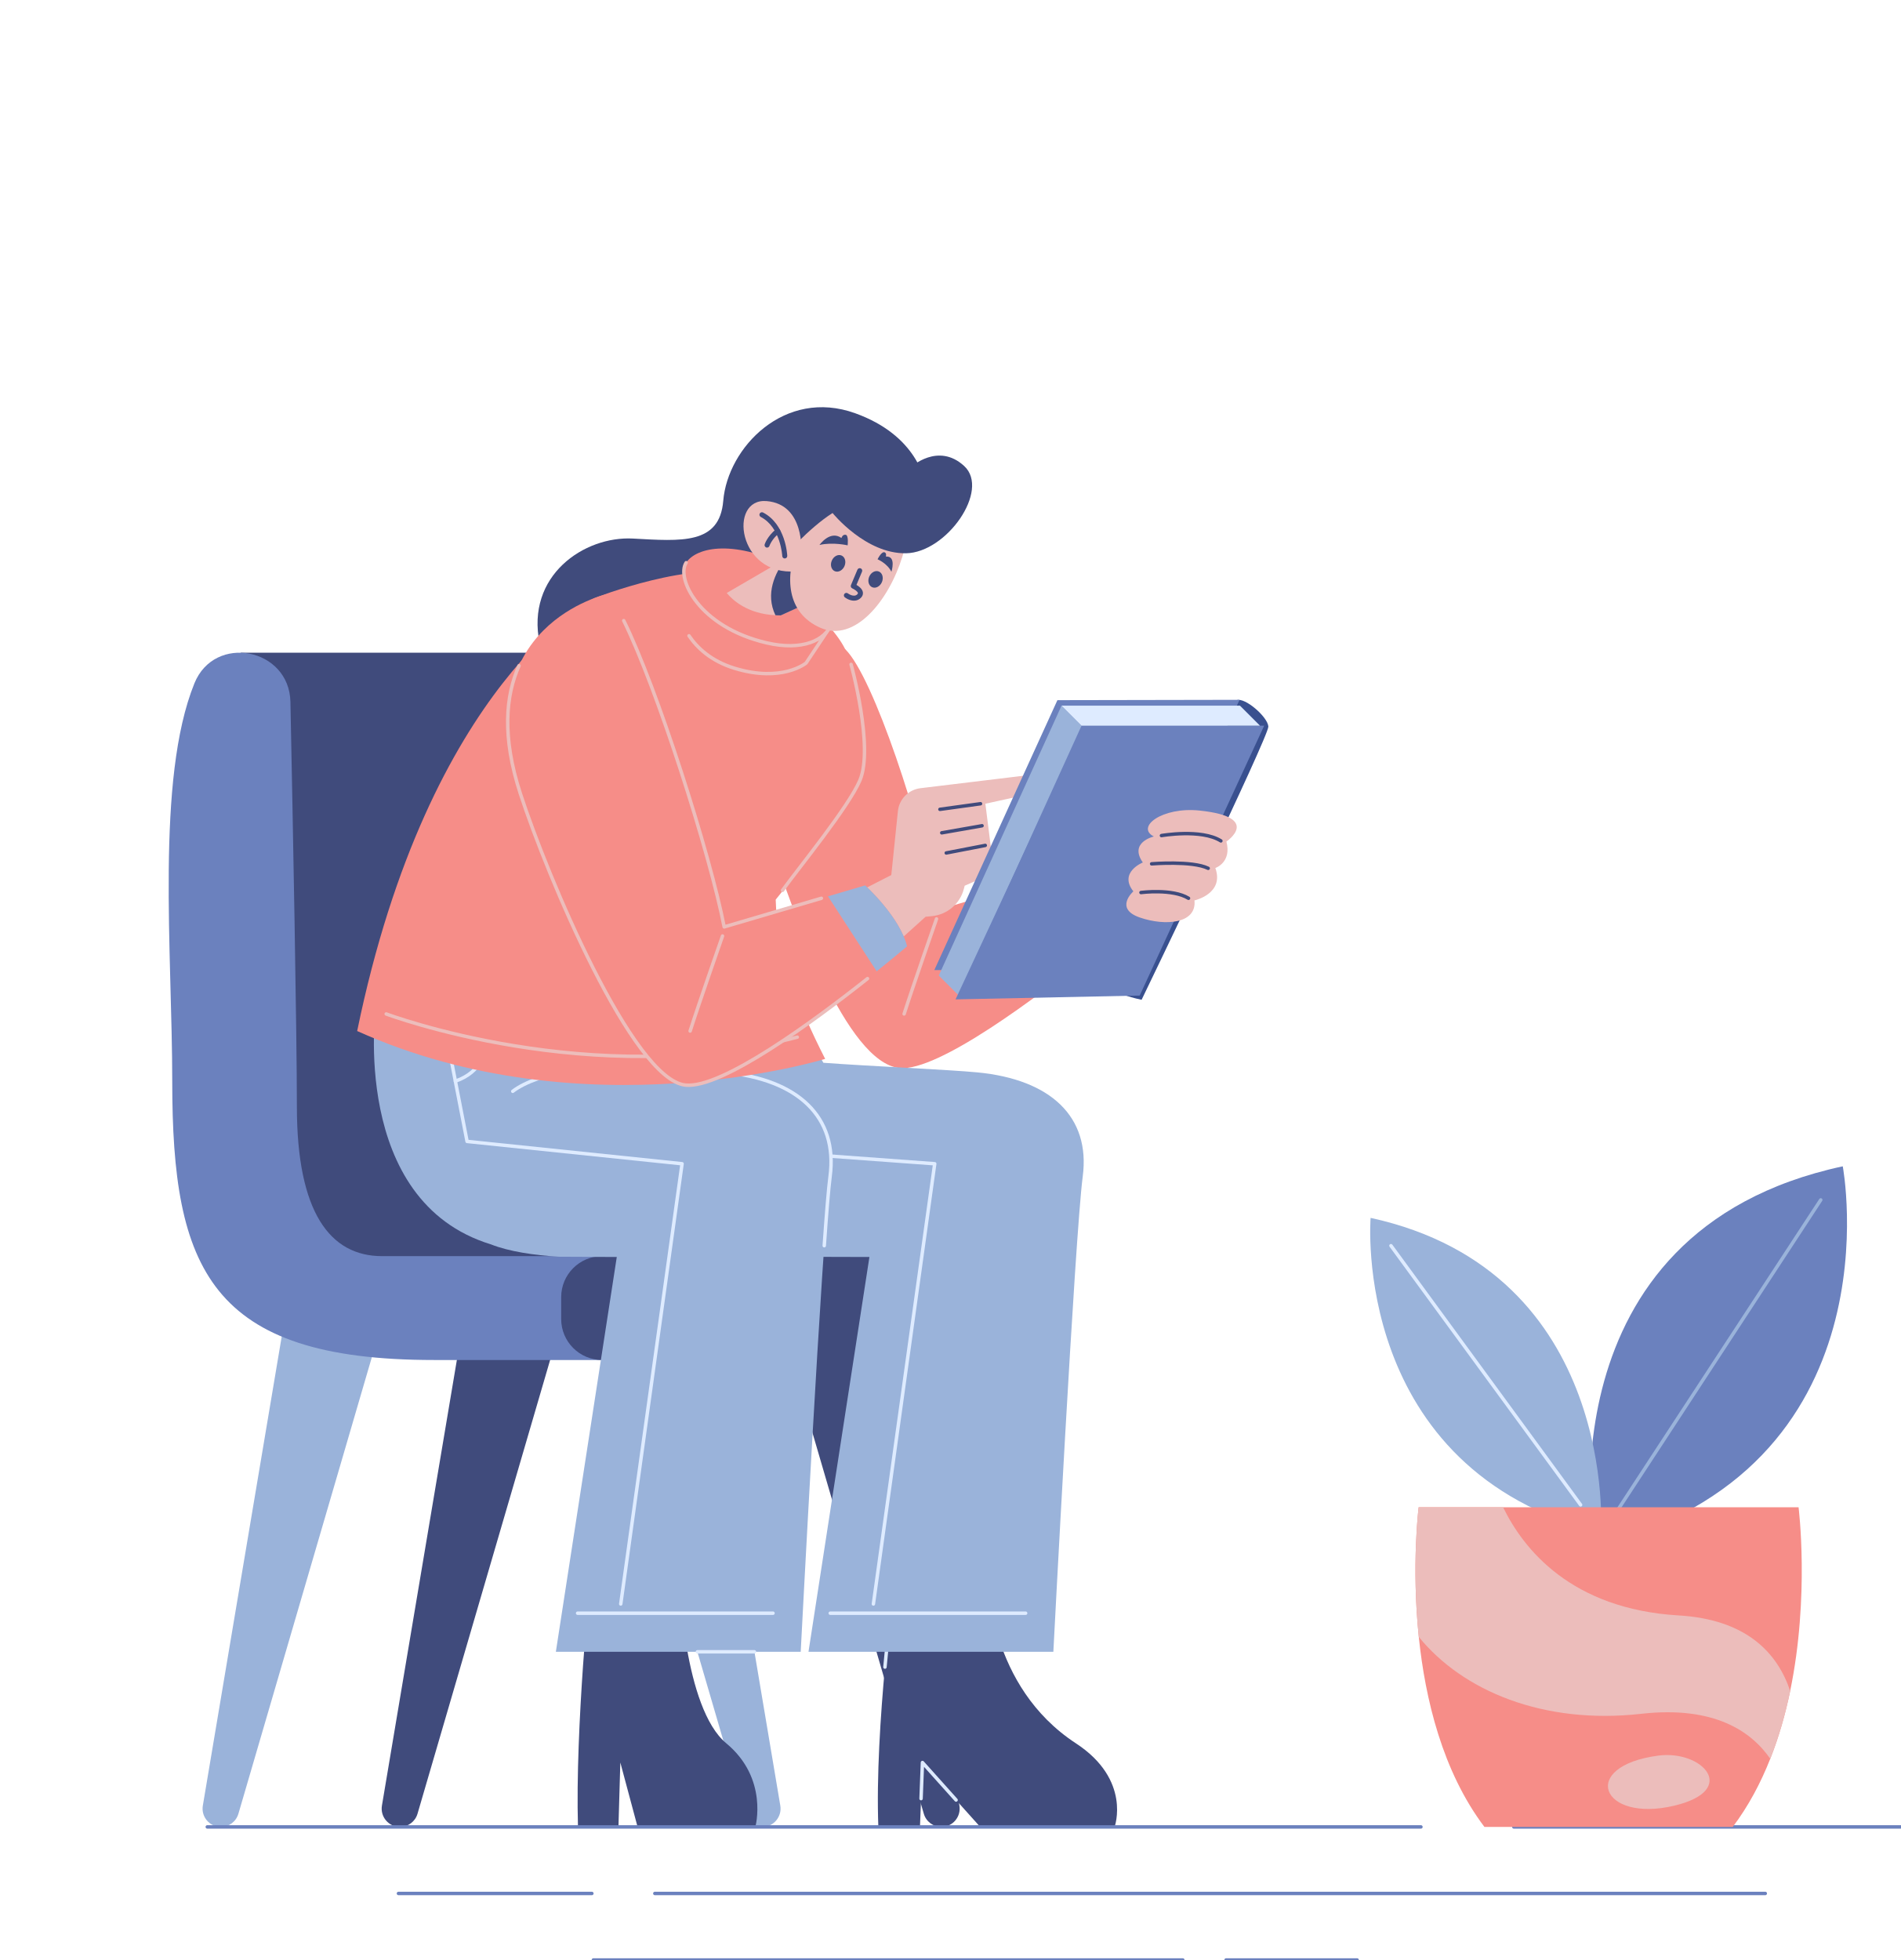
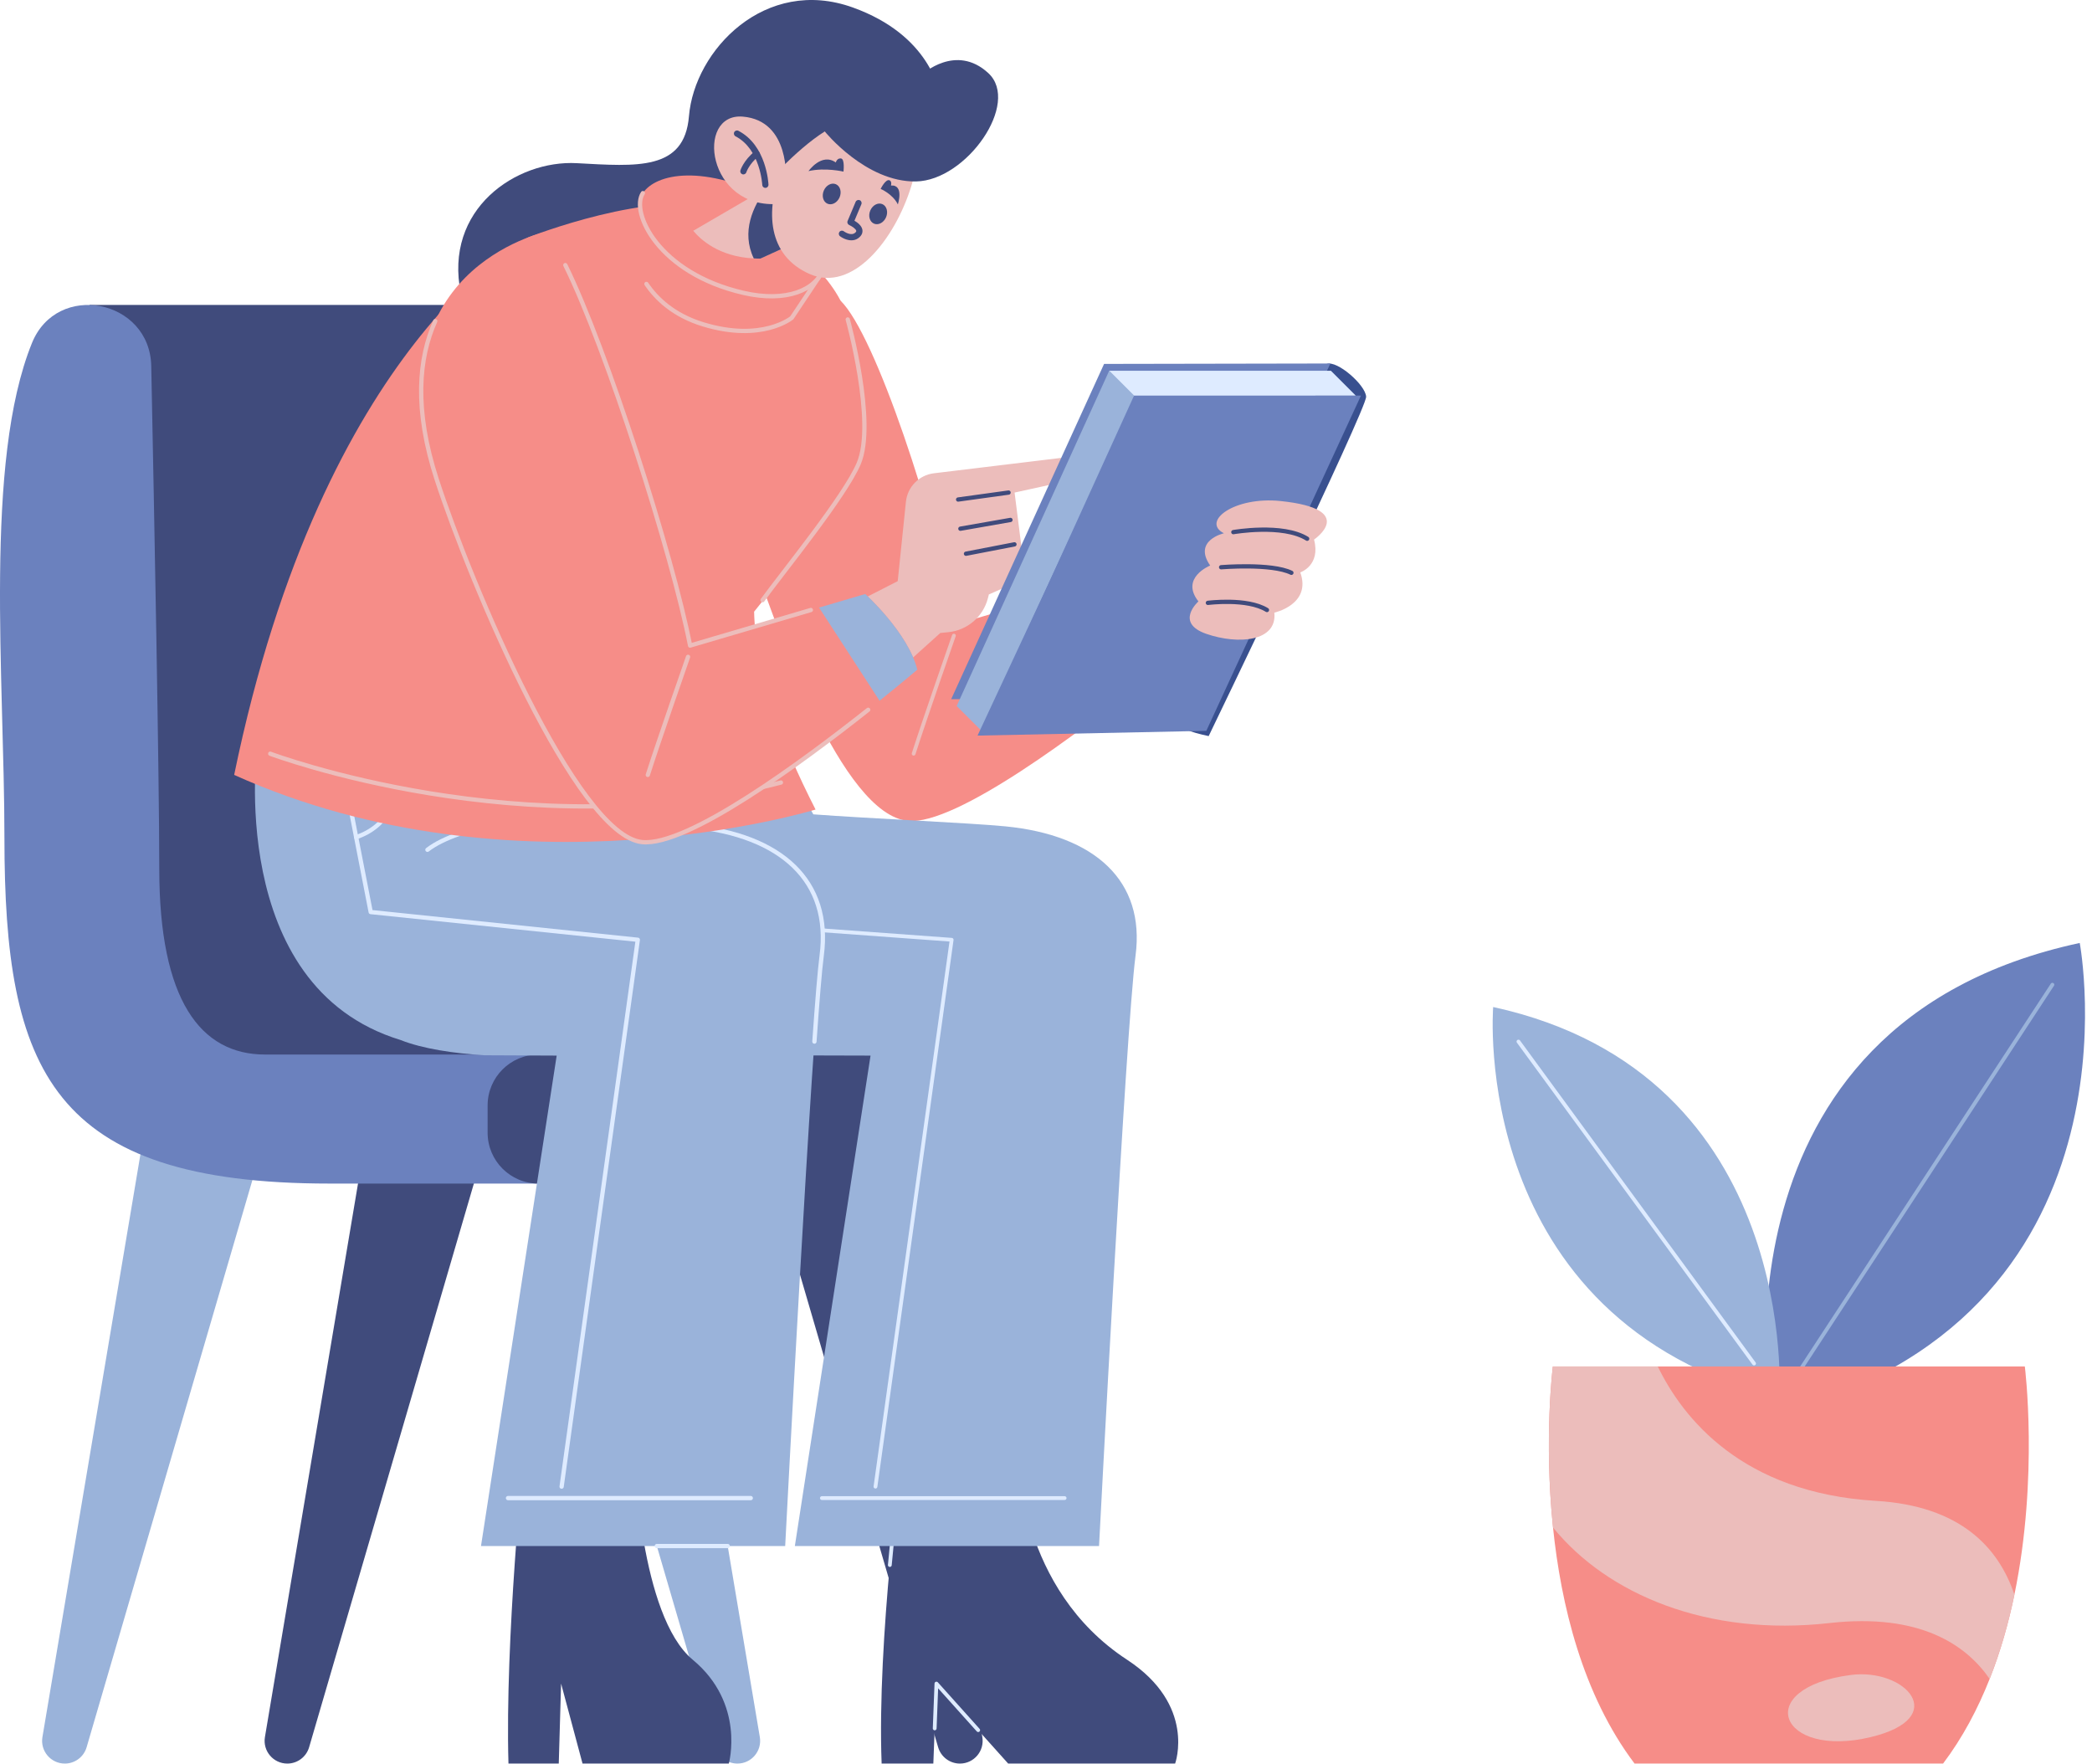
- <svg xmlns="http://www.w3.org/2000/svg" viewBox="-22.393 -68.192 551.096 568.192">
-   <path style="fill: rgb(57, 80, 143);" d="M 336.166 134.78 C 333.504 135.734 299.934 217.527 299.934 217.475 C 299.934 217.423 299.479 219.722 308.584 221.64 C 308.584 221.64 345.496 145.193 345.332 142.428 C 345.168 139.663 338.573 133.917 336.166 134.78 Z">
+ <svg xmlns="http://www.w3.org/2000/svg" viewBox="-22.393 35.429 551.096 464.571">
+   <path style="fill: rgb(57, 80, 143);" d="M 327.141 131.292 C 324.137 132.369 286.243 224.696 286.243 224.637 C 286.243 224.578 285.73 227.173 296.007 229.338 C 296.007 229.338 337.673 143.046 337.488 139.925 C 337.303 136.804 329.858 130.318 327.141 131.292 Z">
    </path>
-   <path class="st0" d="M 246.351 74.757 C 246.351 74.757 246.346 74.514 246.297 74.075 C 245.954 70.971 243.459 58.056 225.552 51.605 C 205.109 44.242 188.573 61.53 187.294 76.995 C 186.241 89.726 175.185 88.698 161.111 87.932 C 147.037 87.167 129.974 98.618 134.073 118.366 C 138.172 138.114 193.009 168.772 204.915 153.458 C 216.822 138.144 211.942 118.798 220.028 105.732 L 246.351 74.757 Z" style="fill: rgb(64, 75, 124);" />
-   <path class="st1" d="M 199.795 173.092 C 207.748 197.294 223.113 239.873 238.391 241.421 C 249.618 242.562 279.005 220.321 293.811 208.435 C 299.177 204.136 302.629 201.185 302.629 201.185 C 300.471 192.546 290.472 183.527 290.472 183.527 L 279.698 186.695 L 249.6 195.56 C 244.733 170.446 230.89 128.028 222.667 120.016 C 222.667 120.016 191.831 148.888 199.795 173.092 Z" style="fill: rgb(246, 141, 136);" />
-   <path class="st2" d="M 249.124 198.192 C 249.124 198.192 242.225 217.91 239.73 225.746" style="fill: none; stroke: rgb(236, 189, 187); stroke-linecap: round; stroke-linejoin: round; stroke-miterlimit: 10;" />
-   <path class="st3" d="M 279.698 186.695 L 293.811 208.435 C 299.177 204.136 302.629 201.185 302.629 201.185 C 300.471 192.546 290.472 183.527 290.472 183.527 L 279.698 186.695 Z" style="fill: rgb(154, 179, 218);" />
-   <path class="st3" d="M 60.669 311.01 L 36.414 455.242 C 35.87 458.475 38.362 461.421 41.64 461.421 C 43.995 461.421 46.067 459.867 46.727 457.608 L 89.577 311.01 L 60.669 311.01 Z" style="fill: rgb(154, 179, 218);" />
-   <path class="st0" d="M 112.594 311.01 L 88.338 455.242 C 87.795 458.475 90.287 461.421 93.565 461.421 C 95.919 461.421 97.991 459.867 98.652 457.608 L 141.501 311.01 L 112.594 311.01 Z" style="fill: rgb(64, 75, 124);" />
-   <path class="st0" d="M 231.505 311.01 L 255.76 455.242 C 256.303 458.475 253.811 461.421 250.533 461.421 C 248.179 461.421 246.107 459.867 245.446 457.608 L 202.597 311.01 L 231.505 311.01 Z" style="fill: rgb(64, 75, 124);" />
-   <path class="st3" d="M 179.58 311.01 L 203.835 455.242 C 204.379 458.475 201.887 461.421 198.609 461.421 C 196.254 461.421 194.182 459.867 193.521 457.608 L 150.672 311.01 L 179.58 311.01 Z" style="fill: rgb(154, 179, 218);" />
-   <path class="st0" d="M 198.282 301.976 L 47.419 301.976 L 47.419 121.022 L 144.843 121.022 C 152.238 121.022 158.232 127.017 158.232 134.412 L 158.232 265.935 C 158.232 280.652 168.043 293.564 182.221 297.508 L 198.282 301.976 Z" style="fill: rgb(64, 75, 124);" />
-   <path class="st4" d="M 61.809 135.288 C 61.494 119.664 39.829 115.422 33.968 129.909 C 22.706 157.743 27.545 208.101 27.545 245.365 C 27.545 299.567 38.386 326.066 103.428 326.066 C 103.428 326.066 161.846 326.066 185.936 326.066 C 210.026 326.066 207.617 295.954 187.14 295.954 C 166.664 295.954 103.428 295.954 88.372 295.954 C 73.316 295.954 63.68 283.307 63.68 252.592 C 63.68 231.27 62.519 170.475 61.809 135.288 Z" style="fill: rgb(107, 129, 190);" />
-   <path class="st0" d="M 236.683 326.066 L 152.189 326.066 C 145.627 326.066 140.308 320.747 140.308 314.185 L 140.308 307.835 C 140.308 301.273 145.627 295.954 152.189 295.954 L 236.683 295.954 C 243.245 295.954 248.565 301.273 248.565 307.835 L 248.565 314.185 C 248.565 320.747 243.245 326.066 236.683 326.066 Z" style="fill: rgb(64, 75, 124);" />
-   <path class="st0" d="M 236.985 389.904 L 264.202 389.904 C 264.202 389.904 264.202 420.619 289.526 437.18 C 305.738 447.783 300.756 461.421 300.756 461.421 L 261.793 461.421 L 245.049 442.751 L 244.328 461.421 L 232.261 461.421 C 231.147 432.362 236.985 389.904 236.985 389.904 Z" style="fill: rgb(64, 75, 124);" />
-   <polyline class="st5" points="254.798 453.621 245.049 442.751 244.645 453.215" style="fill: none; stroke: rgb(222, 235, 255); stroke-linecap: round; stroke-linejoin: round; stroke-miterlimit: 10;" />
+   <path class="st0" d="M 225.759 63.539 C 225.759 63.539 225.754 63.264 225.699 62.769 C 225.311 59.265 222.495 44.687 202.282 37.405 C 179.206 29.094 160.54 48.608 159.097 66.065 C 157.908 80.436 145.428 79.275 129.542 78.411 C 113.655 77.547 94.395 90.473 99.022 112.764 C 103.648 135.055 165.548 169.662 178.987 152.375 C 192.428 135.089 186.919 113.252 196.046 98.503 L 225.759 63.539 Z" style="fill: rgb(64, 75, 124);" />
+   <path class="st1" d="M 173.208 174.538 C 182.185 201.857 199.529 249.92 216.774 251.667 C 229.447 252.955 262.619 227.849 279.332 214.433 C 285.389 209.58 289.285 206.249 289.285 206.249 C 286.849 196.497 275.563 186.317 275.563 186.317 L 263.401 189.893 L 229.427 199.9 C 223.933 171.551 208.307 123.67 199.025 114.627 C 199.025 114.627 164.218 147.217 173.208 174.538 Z" style="fill: rgb(246, 141, 136);" />
+   <path class="st2" d="M 228.89 202.871 C 228.89 202.871 221.102 225.128 218.286 233.973" style="fill: none; stroke: rgb(236, 189, 187); stroke-linecap: round; stroke-linejoin: round; stroke-miterlimit: 10;" />
+   <path class="st3" d="M 263.401 189.893 L 279.332 214.433 C 285.389 209.58 289.285 206.249 289.285 206.249 C 286.849 196.497 275.563 186.317 275.563 186.317 L 263.401 189.893 Z" style="fill: rgb(154, 179, 218);" />
+   <path class="st3" d="M 16.164 330.218 L -11.215 493.025 C -11.829 496.675 -9.016 500 -5.316 500 C -2.657 500 -0.318 498.246 0.427 495.696 L 48.795 330.218 L 16.164 330.218 Z" style="fill: rgb(154, 179, 218);" />
+   <path class="st0" d="M 74.776 330.218 L 47.396 493.025 C 46.784 496.675 49.596 500 53.297 500 C 55.954 500 58.293 498.246 59.039 495.696 L 107.406 330.218 L 74.776 330.218 Z" style="fill: rgb(64, 75, 124);" />
+   <path class="st0" d="M 209.001 330.218 L 236.38 493.025 C 236.993 496.675 234.18 500 230.48 500 C 227.823 500 225.484 498.246 224.738 495.696 L 176.371 330.218 L 209.001 330.218 Z" style="fill: rgb(64, 75, 124);" />
+   <path class="st3" d="M 150.389 330.218 L 177.768 493.025 C 178.382 496.675 175.569 500 171.869 500 C 169.211 500 166.872 498.246 166.126 495.696 L 117.758 330.218 L 150.389 330.218 Z" style="fill: rgb(154, 179, 218);" />
+   <path class="st0" d="M 171.5 320.021 L 1.208 320.021 L 1.208 115.762 L 111.179 115.762 C 119.526 115.762 126.292 122.529 126.292 130.877 L 126.292 279.338 C 126.292 295.95 137.366 310.525 153.37 314.977 L 171.5 320.021 Z" style="fill: rgb(64, 75, 124);" />
+   <path class="st4" d="M 17.451 131.865 C 17.095 114.229 -7.36 109.441 -13.976 125.794 C -26.688 157.212 -21.226 214.056 -21.226 256.119 C -21.226 317.301 -8.989 347.213 64.43 347.213 C 64.43 347.213 130.371 347.213 157.564 347.213 C 184.756 347.213 182.037 313.223 158.923 313.223 C 135.81 313.223 64.43 313.223 47.435 313.223 C 30.44 313.223 19.563 298.947 19.563 264.277 C 19.563 240.209 18.252 171.584 17.451 131.865 Z" style="fill: rgb(107, 129, 190);" />
+   <path class="st0" d="M 214.846 347.213 L 119.471 347.213 C 112.064 347.213 106.06 341.209 106.06 333.802 L 106.06 326.634 C 106.06 319.227 112.064 313.223 119.471 313.223 L 214.846 313.223 C 222.253 313.223 228.259 319.227 228.259 326.634 L 228.259 333.802 C 228.259 341.209 222.253 347.213 214.846 347.213 Z" style="fill: rgb(64, 75, 124);" />
+   <path class="st0" d="M 215.187 419.273 L 245.909 419.273 C 245.909 419.273 245.909 453.943 274.495 472.637 C 292.795 484.606 287.171 500 287.171 500 L 243.19 500 L 224.29 478.926 L 223.476 500 L 209.855 500 C 208.597 467.199 215.187 419.273 215.187 419.273 Z" style="fill: rgb(64, 75, 124);" />
+   <polyline class="st5" points="235.294 491.195 224.29 478.926 223.834 490.737" style="fill: none; stroke: rgb(222, 235, 255); stroke-linecap: round; stroke-linejoin: round; stroke-miterlimit: 10;" />
  <path class="st5" style="fill: none; stroke: rgb(222, 235, 255); stroke-linecap: round; stroke-linejoin: round; stroke-miterlimit: 10;" />
-   <path class="st5" d="M 234.175 415.086 C 235.503 400.678 236.985 389.904 236.985 389.904 L 264.202 389.904" style="fill: none; stroke: rgb(222, 235, 255); stroke-linecap: round; stroke-linejoin: round; stroke-miterlimit: 10;" />
-   <path class="st3" d="M 182.263 292.552 C 187.459 294.617 194.78 295.696 201.905 296.125 L 229.673 296.201 L 212.008 410.656 L 282.999 410.656 C 282.999 410.656 289.236 290.258 291.517 272.872 C 293.811 255.511 282.14 244.752 261.116 242.699 C 252.791 241.888 228.897 240.849 216.326 239.899 L 196.361 204.882 L 143.486 222.044 C 143.486 222.044 141.18 279.994 182.263 292.552 Z" style="fill: rgb(154, 179, 218);" />
-   <polyline class="st5" points="159.99 262.698 248.604 269.172 230.824 396.789" style="fill: none; stroke: rgb(222, 235, 255); stroke-linecap: round; stroke-linejoin: round; stroke-miterlimit: 10;" />
-   <line class="st5" x1="274.966" y1="399.465" x2="218.315" y2="399.465" style="fill: none; stroke: rgb(222, 235, 255); stroke-linecap: round; stroke-linejoin: round; stroke-miterlimit: 10;" />
-   <path class="st5" d="M 156.023 218.589 L 162.491 240.817 C 163.437 244.066 162.605 247.573 160.302 250.052 L 157.93 252.605" style="fill: none; stroke: rgb(222, 235, 255); stroke-linecap: round; stroke-linejoin: round; stroke-miterlimit: 10;" />
-   <path class="st0" d="M 148.722 389.904 L 174.618 389.904 C 174.618 389.904 175.823 426.942 188.169 437.18 C 200.515 447.419 196.6 461.421 196.6 461.421 L 162.46 461.421 L 157.454 442.751 L 156.913 461.421 L 145.175 461.421 C 144.339 432.362 148.722 389.904 148.722 389.904 Z" style="fill: rgb(64, 75, 124);" />
-   <path class="st3" d="M 119.96 292.552 C 125.155 294.617 132.477 295.696 139.602 296.125 L 156.427 296.201 L 138.762 410.656 L 209.752 410.656 C 209.752 410.656 215.99 290.258 218.271 272.872 C 220.565 255.511 208.893 244.752 187.87 242.699 C 179.545 241.888 166.594 240.849 154.023 239.899 L 148.029 222.044 L 86.58 223.544 C 86.58 223.544 78.876 279.994 119.96 292.552 Z" style="fill: rgb(154, 179, 218);" />
-   <g transform="matrix(1, 0, 0, 1, -22.39253, -68.19196)">
+   <path class="st5" d="M 212.015 447.698 C 213.514 431.434 215.187 419.273 215.187 419.273 L 245.909 419.273" style="fill: none; stroke: rgb(222, 235, 255); stroke-linecap: round; stroke-linejoin: round; stroke-miterlimit: 10;" />
+   <path class="st3" d="M 153.418 309.383 C 159.283 311.714 167.547 312.932 175.589 313.416 L 206.934 313.502 L 186.994 442.697 L 267.127 442.697 C 267.127 442.697 274.167 306.793 276.742 287.168 C 279.332 267.572 266.158 255.427 242.426 253.109 C 233.029 252.194 206.058 251.021 191.868 249.949 L 169.331 210.422 L 109.647 229.794 C 109.647 229.794 107.044 295.208 153.418 309.383 Z" style="fill: rgb(154, 179, 218);" />
+   <polyline class="st5" points="128.276 275.684 228.303 282.992 208.233 427.044" style="fill: none; stroke: rgb(222, 235, 255); stroke-linecap: round; stroke-linejoin: round; stroke-miterlimit: 10;" />
+   <line class="st5" x1="258.06" y1="430.065" x2="194.113" y2="430.065" style="fill: none; stroke: rgb(222, 235, 255); stroke-linecap: round; stroke-linejoin: round; stroke-miterlimit: 10;" />
+   <path class="st5" d="M 123.798 225.894 L 131.099 250.985 C 132.167 254.653 131.228 258.611 128.628 261.409 L 125.951 264.291" style="fill: none; stroke: rgb(222, 235, 255); stroke-linecap: round; stroke-linejoin: round; stroke-miterlimit: 10;" />
+   <path class="st0" d="M 115.557 419.273 L 144.788 419.273 C 144.788 419.273 146.148 461.081 160.084 472.637 C 174.02 484.195 169.601 500 169.601 500 L 131.064 500 L 125.414 478.926 L 124.803 500 L 111.553 500 C 110.61 467.199 115.557 419.273 115.557 419.273 Z" style="fill: rgb(64, 75, 124);" />
+   <path class="st3" d="M 83.091 309.383 C 88.955 311.714 97.22 312.932 105.263 313.416 L 124.254 313.502 L 104.314 442.697 L 184.447 442.697 C 184.447 442.697 191.488 306.793 194.063 287.168 C 196.653 267.572 183.477 255.427 159.747 253.109 C 150.35 252.194 135.731 251.021 121.541 249.949 L 114.775 229.794 L 45.412 231.488 C 45.412 231.488 36.716 295.208 83.091 309.383 Z" style="fill: rgb(154, 179, 218);" />
+   <g transform="matrix(1.128787, 0, 0, 1.128787, -77.59511, -97.82014)" style="">
    <path class="st5" d="M238.968,361.12c0.664-9.465,1.254-16.69,1.695-20.056 c2.294-17.361-9.377-28.12-30.401-30.173" style="fill: none; stroke: rgb(222, 235, 255); stroke-linecap: round; stroke-linejoin: round; stroke-miterlimit: 10;" />
  </g>
-   <g transform="matrix(1, 0, 0, 1, -22.39253, -68.19196)">
+   <g transform="matrix(1.128787, 0, 0, 1.128787, -77.59511, -97.82014)" style="">
    <path class="st5" d="M140.543,287.904c0,0,6.611,20.326-8.521,25.52" style="fill: none; stroke: rgb(222, 235, 255); stroke-linecap: round; stroke-linejoin: round; stroke-miterlimit: 10;" />
    <path class="st5" d="M174.94,308.682c0,0-18.686,1.807-26.281,7.679" style="fill: none; stroke: rgb(222, 235, 255); stroke-linecap: round; stroke-linejoin: round; stroke-miterlimit: 10;" />
    <polyline class="st5" points="127.062,287.904 135.418,330.89 197.75,337.364 179.971,464.981 &#10;&#09;&#09;&#09;&#09;&#09;&#09;&#09;" style="fill: none; stroke: rgb(222, 235, 255); stroke-linecap: round; stroke-linejoin: round; stroke-miterlimit: 10;" />
    <line class="st5" x1="224.112" y1="467.657" x2="167.462" y2="467.657" style="fill: none; stroke: rgb(222, 235, 255); stroke-linecap: round; stroke-linejoin: round; stroke-miterlimit: 10;" />
    <line class="st5" x1="202.191" y1="478.848" x2="218.73" y2="478.848" style="fill: none; stroke: rgb(222, 235, 255); stroke-linecap: round; stroke-linejoin: round; stroke-miterlimit: 10;" />
  </g>
-   <g transform="matrix(1, 0, 0, 1, -22.39253, -68.19196)">
+   <g transform="matrix(1.128787, 0, 0, 1.128787, -77.59511, -97.82014)" style="">
    <g>
      <path class="st1" d="M103.552,298.889c20.906-101.552,68.698-125.479,68.698-125.479 s29.54-11.613,44.307-6.394c27.442,9.699,30.19,25.584,30.19,25.584 s6.646,24.008,2.559,33.628c-4.087,9.62-24.412,34.569-24.412,34.569 c0.349,14.683,6.225,30.248,14.34,46.171 C239.233,306.968,169.315,328.509,103.552,298.889z" style="fill: rgb(246, 141, 136);" />
      <g>
        <path class="st2" d="M199.761,184.308c2.294,3.393,6.315,7.314,13.222,9.425 c13.814,4.222,20.712-1.522,20.712-1.522l6.246-9.368" style="fill: none; stroke: rgb(236, 189, 187); stroke-linecap: round; stroke-linejoin: round; stroke-miterlimit: 10;" />
        <path class="st1" d="M230.372,165.072c-17.456-9.105-28.497-6.422-31.436-1.958 s3.579,18.66,23.401,23.263C242.158,190.98,249.335,174.963,230.372,165.072z" style="fill: rgb(246, 141, 136);" />
        <path class="st2" d="M198.936,163.114c-2.939,4.464,3.579,18.66,23.401,23.263 c10.189,2.366,17.036-0.716,18.71-5.614" style="fill: none; stroke: rgb(236, 189, 187); stroke-linecap: round; stroke-linejoin: round; stroke-miterlimit: 10;" />
      </g>
      <path class="st2" d="M111.969,293.939c0,0,59.592,22.422,119.185,6.726" style="fill: none; stroke: rgb(236, 189, 187); stroke-linecap: round; stroke-linejoin: round; stroke-miterlimit: 10;" />
      <path class="st2" d="M246.747,192.6c0,0,6.646,24.008,2.559,33.628 c-3.259,7.67-17.616,25.238-22.439,31.874" style="fill: none; stroke: rgb(236, 189, 187); stroke-linecap: round; stroke-linejoin: round; stroke-miterlimit: 10;" />
    </g>
  </g>
  <g transform="matrix(1, 0, 0, 1, -22.39253, -68.19196)" />
-   <g transform="matrix(1, 0, 0, 1, -22.39253, -68.19196)">
-     <g>
-       <g>
-         <line class="st6" x1="438.89" y1="529.613" x2="551.096" y2="529.613" style="fill: none; stroke: rgb(107, 129, 190); stroke-linecap: round; stroke-linejoin: round; stroke-miterlimit: 10;" />
-         <line class="st6" x1="60.098" y1="529.613" x2="411.961" y2="529.613" style="fill: none; stroke: rgb(107, 129, 190); stroke-linecap: round; stroke-linejoin: round; stroke-miterlimit: 10;" />
-       </g>
-       <g>
-         <line class="st6" x1="171.594" y1="548.902" x2="115.522" y2="548.902" style="fill: none; stroke: rgb(107, 129, 190); stroke-linecap: round; stroke-linejoin: round; stroke-miterlimit: 10;" />
-         <line class="st6" x1="511.797" y1="548.902" x2="189.852" y2="548.902" style="fill: none; stroke: rgb(107, 129, 190); stroke-linecap: round; stroke-linejoin: round; stroke-miterlimit: 10;" />
-       </g>
-       <g>
-         <line class="st6" x1="355.466" y1="568.192" x2="393.468" y2="568.192" style="fill: none; stroke: rgb(107, 129, 190); stroke-linecap: round; stroke-linejoin: round; stroke-miterlimit: 10;" />
-         <line class="st6" x1="172.032" y1="568.192" x2="342.925" y2="568.192" style="fill: none; stroke: rgb(107, 129, 190); stroke-linecap: round; stroke-linejoin: round; stroke-miterlimit: 10;" />
-       </g>
-     </g>
-   </g>
-   <g transform="matrix(1, 0, 0, 1, -22.39253, -68.19196)">
+   <g transform="matrix(1.128787, 0, 0, 1.128787, -77.59511, -97.82014)" style="">
    <path class="st8" d="M235.714,174.132l-9.34,4.26 c-0.54,0.01-1.05-0.01-1.56-0.04c-8.12-0.39-12.44-4.42-14.12-6.45 l17.13-9.97l5.86-3.4L235.714,174.132z" style="fill: rgb(236, 189, 187);" />
    <path class="st0" d="M235.714,174.132l-9.34,4.26 c-0.54,0.01-1.05-0.01-1.56-0.04c-2.96-6.2-0.21-12.18,3.01-16.42 l5.86-3.4L235.714,174.132z" style="fill: rgb(64, 75, 124);" />
  </g>
-   <g transform="matrix(1, 0, 0, 1, -22.39253, -68.19196)">
+   <g transform="matrix(1.128787, 0, 0, 1.128787, -77.59511, -97.82014)" style="">
    <path class="st8" d="M249.656,137.938c-13.582,2.328-31.606,35.391-11.769,44.07 C257.724,190.687,277.326,133.196,249.656,137.938z" style="fill: rgb(236, 189, 187);" />
    <path class="st0" d="M226.959,161.808c0,0,7.341-8.608,14.424-13.089 c0,0,9.552,11.877,21.308,11.671c11.756-0.206,24.437-18.296,16.858-25.286 c-7.578-6.99-15.426,0.296-15.426,0.296S229.484,111.137,226.959,161.808z" style="fill: rgb(64, 75, 124);" />
    <g>
      <path class="st8" d="M232.303,160.181c0,0,1.128-13.983-10.047-14.919 c-11.175-0.936-8.406,21.846,8.576,20.356L232.303,160.181z" style="fill: rgb(236, 189, 187);" />
      <g>
        <g>
          <path class="st0" d="M227.288,161.856c-0.274-0.093-0.477-0.348-0.491-0.654 c-0.004-0.084-0.438-8.332-6.231-11.341 c-0.356-0.184-0.494-0.622-0.31-0.977c0.185-0.357,0.624-0.493,0.977-0.31 c6.545,3.398,6.997,12.191,7.013,12.564c0.017,0.4-0.293,0.738-0.693,0.755 C227.461,161.898,227.371,161.884,227.288,161.856z" style="fill: rgb(64, 75, 124);" />
        </g>
        <g>
          <path class="st0" d="M222.155,158.711c-0.37-0.126-0.575-0.524-0.459-0.9 c0.03-0.094,0.749-2.34,3.336-4.439c0.311-0.253,0.769-0.206,1.02,0.106 c0.253,0.311,0.205,0.767-0.106,1.02c-2.224,1.805-2.859,3.728-2.865,3.747 c-0.122,0.38-0.529,0.592-0.909,0.472 C222.167,158.715,222.161,158.713,222.155,158.711z" style="fill: rgb(64, 75, 124);" />
        </g>
      </g>
    </g>
  </g>
-   <g transform="matrix(1, 0, 0, 1, -22.39253, -68.19196)" style="">
+   <g transform="matrix(1.128787, 0, 0, 1.128787, -77.59511, -97.82014)" style="">
    <path class="st0" d="M 237.587 157.979 C 237.587 157.979 240.65 153.61 243.961 155.964 C 243.961 155.964 244.222 154.905 245.165 155.025 C 246.107 155.145 245.75 158.096 245.75 158.096 C 245.75 158.096 241.498 157.081 237.587 157.979 Z" style="fill: rgb(64, 75, 124);" />
    <path class="st0" d="M258.442,165.751c0,0,1.506-4.642-1.606-4.411 c0,0,0.261-0.863-0.27-1.181c-0.919-0.549-2.141,1.977-2.141,1.977 S257.23,163.295,258.442,165.751z" style="fill: rgb(64, 75, 124);" />
    <g>
      <ellipse transform="matrix(0.3940113 -0.9191056 0.9191056 0.3940113 -2.844201 322.3062)" class="st0" cx="242.999" cy="163.31" rx="2.477" ry="2.003" style="fill: rgb(64, 75, 124);" />
    </g>
    <g>
      <ellipse transform="matrix(0.3940113 -0.9191056 0.9191056 0.3940113 -0.5448954 335.0935)" class="st0" cx="253.846" cy="167.96" rx="2.477" ry="2.003" style="fill: rgb(64, 75, 124);" />
    </g>
    <g>
      <path class="st0" d="M246.334,173.905c-0.562-0.192-1.053-0.475-1.388-0.729 c-0.319-0.242-0.38-0.695-0.139-1.014c0.24-0.318,0.696-0.383,1.015-0.143 c0.018,0.014,1.733,1.28,2.728,0.271c0.215-0.218,0.193-0.335,0.184-0.38 c-0.085-0.443-1.01-1.068-1.645-1.349c-0.362-0.159-0.53-0.58-0.377-0.944 l1.875-4.467c0.156-0.37,0.581-0.534,0.95-0.389 c0.37,0.155,0.543,0.58,0.389,0.95l-1.615,3.847 c0.689,0.398,1.664,1.116,1.848,2.079c0.08,0.416,0.045,1.043-0.576,1.672 C248.607,174.297,247.354,174.253,246.334,173.905z" style="fill: rgb(64, 75, 124);" />
    </g>
  </g>
-   <g transform="matrix(1, 0, 0, 1, -22.39253, -68.19196)">
+   <g transform="matrix(1.128787, 0, 0, 1.128787, -77.59511, -97.82014)" style="">
    <g>
      <path class="st8" d="M249.409,258.267l8.998-4.593l1.917-18.532 c0.359-3.47,3.071-6.229,6.534-6.648l31.358-3.791 c1.618-0.196,3.042,1.067,3.042,2.697l0,0c0,1.276-0.888,2.38-2.135,2.653 l-13.441,2.944l1.976,15.629c0.329,2.601-1.091,5.11-3.49,6.167l-4.485,1.975 l-0.225,0.879c-1.103,4.314-4.783,7.479-9.213,7.927l-1.899,0.192l-9.472,8.53 L249.409,258.267z" style="fill: rgb(236, 189, 187);" />
      <line class="st10" x1="272.508" y1="234.622" x2="284.277" y2="232.996" style="fill: none; stroke: rgb(64, 75, 124); stroke-linecap: round; stroke-linejoin: round; stroke-miterlimit: 10;" />
      <line class="st10" x1="273.035" y1="241.43" x2="284.72" y2="239.383" style="fill: none; stroke: rgb(64, 75, 124); stroke-linecap: round; stroke-linejoin: round; stroke-miterlimit: 10;" />
      <line class="st10" x1="274.341" y1="247.269" x2="285.651" y2="245.082" style="fill: none; stroke: rgb(64, 75, 124); stroke-linecap: round; stroke-linejoin: round; stroke-miterlimit: 10;" />
    </g>
    <g>
      <path class="st1" d="M150.845,230.007c7.888,24.223,32.622,83.009,47.9,84.557 c11.228,1.142,40.615-21.1,55.42-32.986 c5.366-4.299,8.818-7.25,8.818-7.25 c-2.158-8.639-12.157-17.657-12.157-17.657l-10.774,3.168l-30.098,8.865 c-4.867-25.114-25.685-88.478-33.908-96.49 C176.047,172.213,134.965,181.243,150.845,230.007z" style="fill: rgb(246, 141, 136);" />
      <path class="st2" d="M238.138,260.402l-28.183,8.301 c-4.09-21.101-19.438-69.202-29.117-88.789" style="fill: none; stroke: rgb(236, 189, 187); stroke-linecap: round; stroke-linejoin: round; stroke-miterlimit: 10;" />
      <path class="st2" d="M150.481,192.989c-3.863,8.589-5.005,20.533,0.364,37.018 c7.888,24.223,32.622,83.009,47.9,84.557 c10.592,1.077,37.347-18.658,52.773-30.875" style="fill: none; stroke: rgb(236, 189, 187); stroke-linecap: round; stroke-linejoin: round; stroke-miterlimit: 10;" />
      <path class="st2" d="M209.479,271.335c0,0-6.899,19.717-9.394,27.554" style="fill: none; stroke: rgb(236, 189, 187); stroke-linecap: round; stroke-linejoin: round; stroke-miterlimit: 10;" />
      <path class="st3" d="M240.053,259.838l14.113,21.74 c5.366-4.299,8.818-7.25,8.818-7.25 c-2.158-8.639-12.157-17.657-12.157-17.657L240.053,259.838z" style="fill: rgb(154, 179, 218);" />
    </g>
  </g>
-   <g transform="matrix(1, 0, 0, 1, -22.39253, -68.19196)">
+   <g transform="matrix(1.128787, 0, 0, 1.128787, -77.59511, -97.82014)" style="">
    <polygon class="st4" points="322.752 281.21 359.379 202.876 306.568 202.972 270.887 281.21" style="fill: rgb(107, 129, 190);" />
    <polygon class="st3" points="277.972 288.607 272.17 282.806 307.762 204.568 313.564 210.37" style="fill: rgb(154, 179, 218);" />
    <polygon class="st4" points="330.427 288.607 366.515 210.37 314.059 210.37 277.037 289.711" style="fill: rgb(107, 129, 190);" />
    <polygon class="st11" points="359.499,204.568 365.301,210.37 313.564,210.37 307.762,204.568 &#09;&#09;&#10;&#09;&#09;&#09;" style="fill: rgb(222, 235, 255);" />
  </g>
-   <g transform="matrix(1, 0, 0, 1, -22.39253, -68.19196)">
+   <g transform="matrix(1.128787, 0, 0, 1.128787, -77.59511, -97.82014)" style="">
    <path class="st8" d="M347.785,234.976c-10.871-1.138-18.594,4.804-13.248,7.52 c0,0-7.307,1.647-3.208,7.528c0,0-7.091,2.851-2.743,8.376 c0,0-5.633,4.986,1.852,7.572c7.485,2.586,16.574,1.769,15.861-4.951 c0,0,8.733-1.908,6.059-9.393c0,0,4.812-1.604,3.208-7.663 C355.567,243.965,366.045,236.887,347.785,234.976z" style="fill: rgb(236, 189, 187);" />
    <g>
      <path class="st10" d="M336.735,242.229c0,0,11.525-2.024,17.228,1.54" style="fill: none; stroke: rgb(64, 75, 124); stroke-linecap: round; stroke-linejoin: round; stroke-miterlimit: 10;" />
      <path class="st10" d="M333.884,250.422c0,0,11.762-0.97,16.396,1.297" style="fill: none; stroke: rgb(64, 75, 124); stroke-linecap: round; stroke-linejoin: round; stroke-miterlimit: 10;" />
      <path class="st10" d="M330.795,258.739c0,0,9.149-1.188,13.782,1.663" style="fill: none; stroke: rgb(64, 75, 124); stroke-linecap: round; stroke-linejoin: round; stroke-miterlimit: 10;" />
    </g>
  </g>
-   <path class="st4" d="M 439.685 380.152 C 439.685 380.152 423.677 288.884 511.868 269.913 C 511.868 269.913 528.502 358.104 439.685 380.152 Z" style="fill: rgb(107, 129, 190);" />
-   <line class="st12" x1="446.064" y1="370.41" x2="505.489" y2="279.655" style="fill: none; stroke: rgb(154, 179, 218); stroke-linecap: round; stroke-linejoin: round; stroke-miterlimit: 10;" />
-   <path class="st3" d="M 441.765 376.13 C 441.765 376.13 446.967 300.569 374.978 284.862 C 374.978 284.862 369.021 357.876 441.765 376.13 Z" style="fill: rgb(154, 179, 218);" />
-   <line class="st5" x1="435.863" y1="368.064" x2="380.88" y2="292.928" style="fill: none; stroke: rgb(222, 235, 255); stroke-linecap: round; stroke-linejoin: round; stroke-miterlimit: 10;" />
-   <path class="st1" d="M 496.625 422.001 C 495.265 428.571 493.395 435.231 490.845 441.671 C 488.085 448.661 484.535 455.381 479.975 461.421 L 407.975 461.421 C 395.795 445.281 390.795 424.271 388.945 406.331 C 386.795 385.461 388.905 368.751 388.905 368.751 L 499.055 368.751 C 499.055 368.751 502.315 394.501 496.625 422.001 Z" style="fill: rgb(246, 141, 136);" />
-   <path class="st8" d="M 496.625 422.001 C 495.265 428.571 493.395 435.231 490.845 441.671 C 485.415 433.791 474.655 426.241 453.435 428.631 C 425.055 431.821 401.675 421.981 388.945 406.331 C 386.795 385.461 388.905 368.751 388.905 368.751 L 413.395 368.751 C 419.235 380.781 433.055 398.261 464.295 400.111 C 483.965 401.281 492.915 410.961 496.625 422.001 Z" style="fill: rgb(236, 189, 187);" />
-   <path class="st8" d="M 458.425 440.746 C 435.197 443.773 441.757 460.376 463.108 455.241 C 481.881 450.726 471.187 439.082 458.425 440.746 Z" style="fill: rgb(236, 189, 187);" />
+   <path class="st4" d="M 443.992 408.265 C 443.992 408.265 425.923 305.243 525.472 283.828 C 525.472 283.828 544.248 383.377 443.992 408.265 Z" style="fill: rgb(107, 129, 190);" />
+   <line class="st12" x1="451.193" y1="397.268" x2="518.271" y2="294.825" style="fill: none; stroke: rgb(154, 179, 218); stroke-linecap: round; stroke-linejoin: round; stroke-miterlimit: 10;" />
+   <path class="st3" d="M 446.34 403.725 C 446.34 403.725 452.212 318.432 370.952 300.703 C 370.952 300.703 364.228 383.12 446.34 403.725 Z" style="fill: rgb(154, 179, 218);" />
+   <line class="st5" x1="439.678" y1="394.62" x2="377.614" y2="309.807" style="fill: none; stroke: rgb(222, 235, 255); stroke-linecap: round; stroke-linejoin: round; stroke-miterlimit: 10;" />
+   <path class="st1" d="M 508.265 455.503 C 506.73 462.919 504.62 470.437 501.741 477.706 C 498.626 485.597 494.618 493.182 489.471 500 L 408.199 500 C 394.45 481.781 388.806 458.066 386.718 437.815 C 384.291 414.257 386.673 395.395 386.673 395.395 L 511.008 395.395 C 511.008 395.395 514.688 424.462 508.265 455.503 Z" style="fill: rgb(246, 141, 136);" />
+   <path class="st8" d="M 508.265 455.503 C 506.73 462.919 504.62 470.437 501.741 477.706 C 495.612 468.812 483.466 460.289 459.513 462.987 C 427.478 466.588 401.087 455.481 386.718 437.815 C 384.291 414.257 386.673 395.395 386.673 395.395 L 414.317 395.395 C 420.909 408.975 436.509 428.706 471.772 430.794 C 493.975 432.115 504.078 443.041 508.265 455.503 Z" style="fill: rgb(236, 189, 187);" />
+   <path class="st8" d="M 465.146 476.662 C 438.926 480.079 446.331 498.82 470.432 493.024 C 491.623 487.928 479.551 474.784 465.146 476.662 Z" style="fill: rgb(236, 189, 187);" />
</svg>
